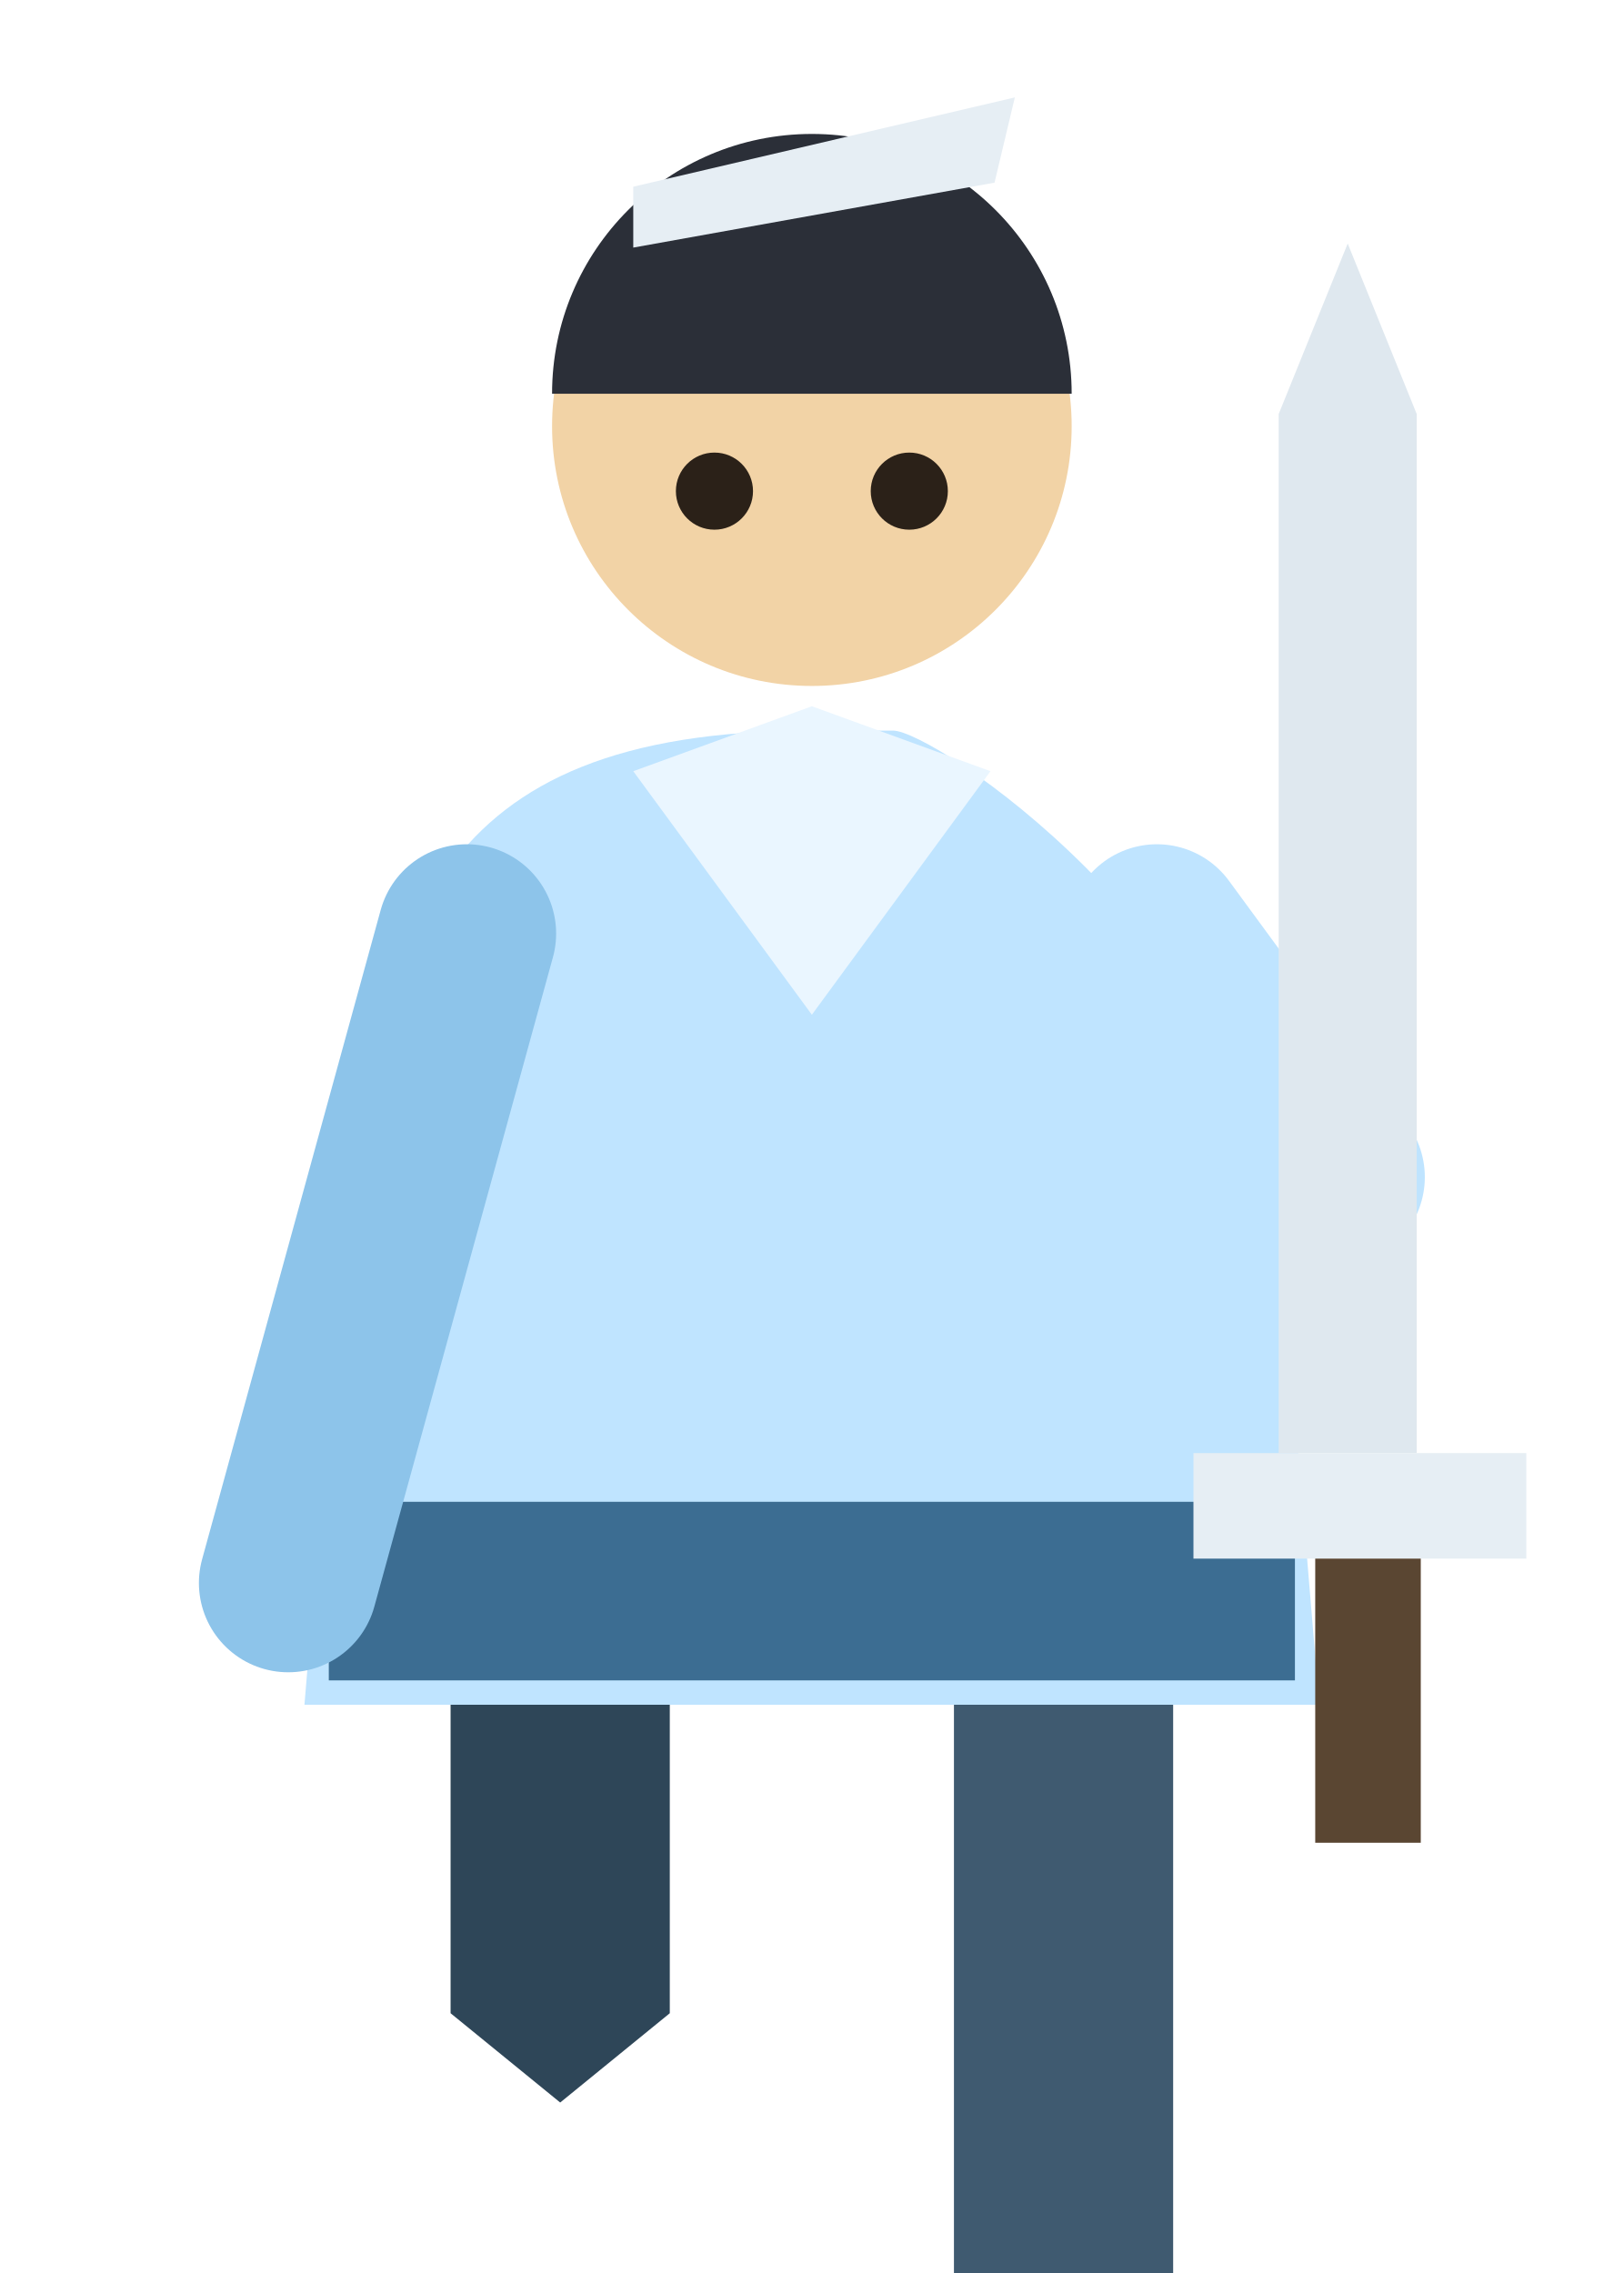
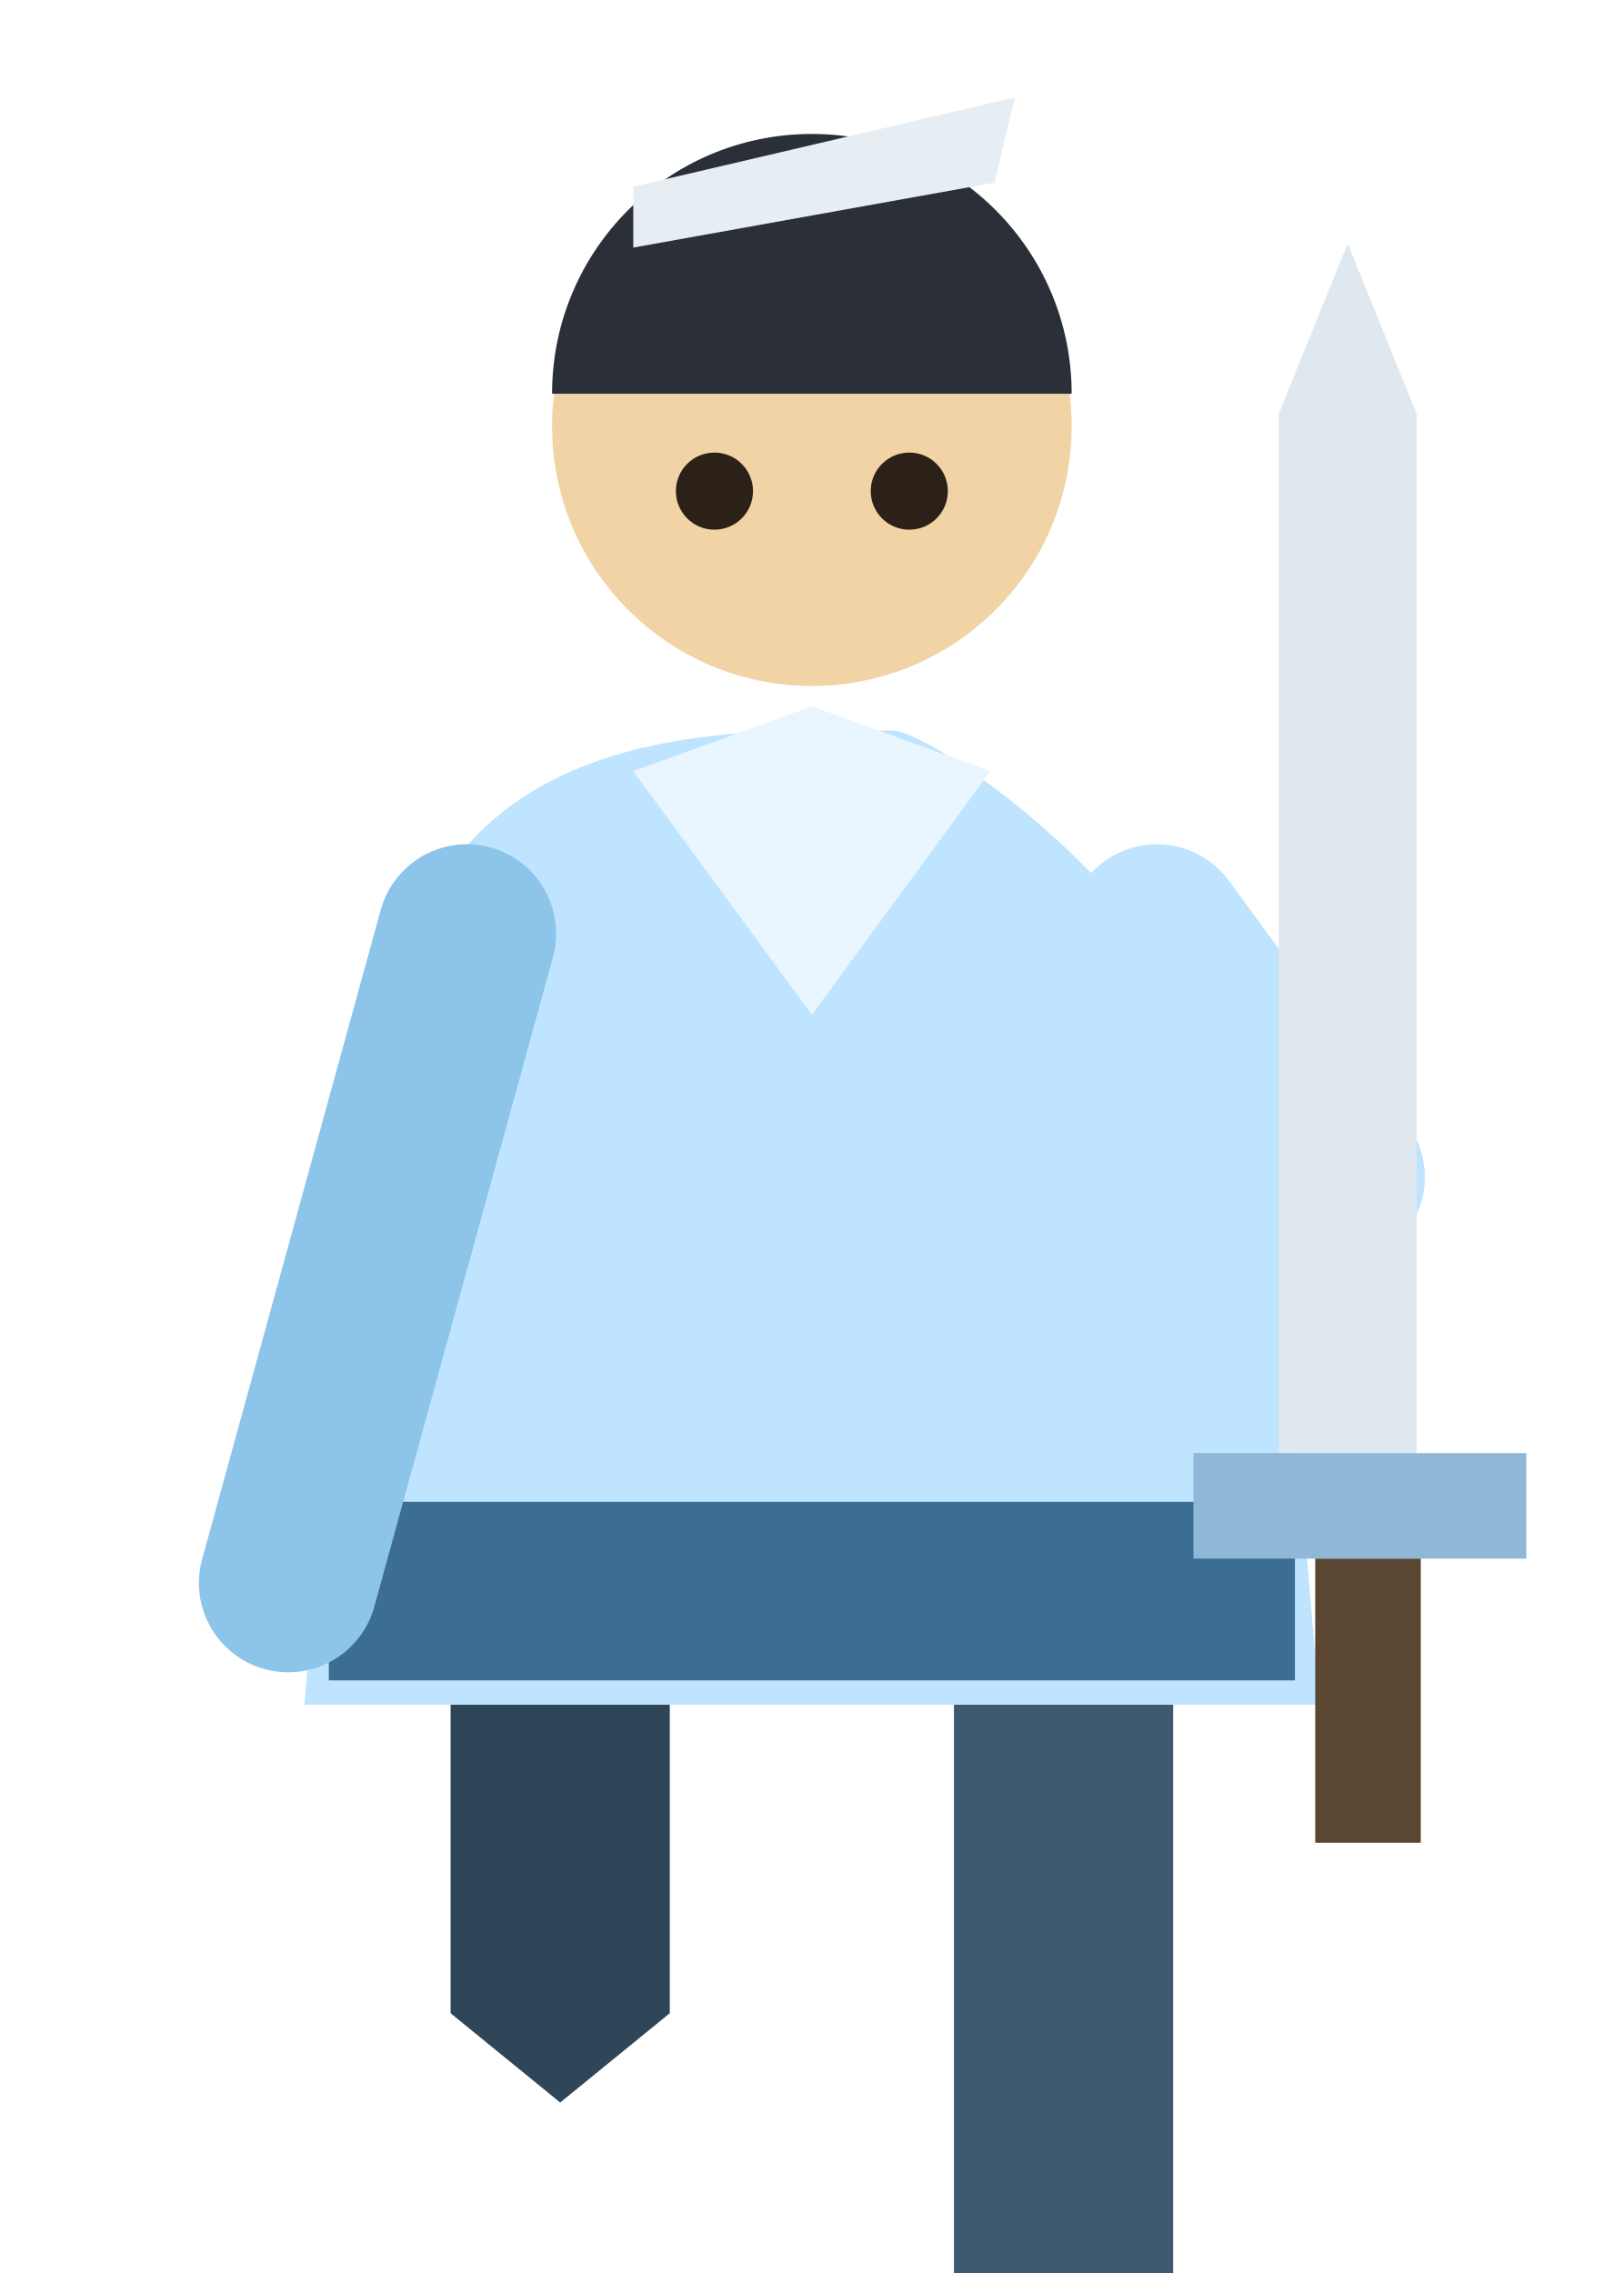
<svg xmlns="http://www.w3.org/2000/svg" viewBox="0 0 40 56" width="40" height="56">
-   <path d="M11.1 42 h5.4 v7.6 l-2.7 2.2 l-2.7 -2.2z" fill="#2e4658" />
-   <path d="M23.5 42 h5.4 v14.0 l-2.7 2.2 l-2.7 -2.2z" fill="#3f5a70" />
+   <path d="M11.1 42.0 h5.4 v7.6 l-2.7 2.2 l-2.7 -2.2z" fill="#2e4658" />
+   <path d="M23.5 42.0 h5.4 v14.0 l-2.7 2.2 l-2.7 -2.2z" fill="#3f5a70" />
  <path d="M20.0 18 c-9.5 0 -10.5 5 -11.5 12 L7.5 42 h25.0 L31.5 30 c-1-7 -8.5-12 -9.5-12z" fill="#bfe4ff" />
  <rect x="8.1" y="37" width="23.8" height="4.4" fill="#3c6d92" />
  <path d="M15.6 19 L20.0 25 L24.4 19 L20.0 17.4z" fill="#eaf6ff" />
  <path d="M11.5 23.0 L7.1 39.0" stroke="#8dc4ea" stroke-width="4.4" stroke-linecap="round" fill="none" />
  <path d="M28.5 23.0 L32.9 29.0" stroke="#bfe4ff" stroke-width="4.4" stroke-linecap="round" fill="none" />
  <circle cx="20.0" cy="10.5" r="6.4" fill="#f2d3a6" />
  <path d="M13.6 9.7 a6.4 6.4 0 0 1 12.8 0 z" fill="#2b2f38" />
  <circle cx="17.6" cy="12.1" r="0.95" fill="#2b2118" />
  <circle cx="22.4" cy="12.1" r="0.95" fill="#2b2118" />
  <path d="M20 3.4c2.5 0 3.9 1.7 3.9 3.1 0 1.3-1.7 2.1-3.9 2.1s-3.9-.8-3.9-2.1c0-1.4 1.4-3.1 3.9-3.1z" fill="#2b2f38" />
  <path d="M15.6 4.6l9.4-2.2-.5 2.1-8.9 1.6z" fill="#e6eef4" />
  <path d="M33.2 6l1.7 4.2v25.6h-3.4V10.2z" fill="#dfe8ef" />
-   <rect x="29.4" y="35.8" width="8.2" height="2.6" fill="#e6eef4" />
+   <rect x="29.4" y="35.8" width="8.2" height="2.6" fill="#8fb8d8" />
  <rect x="32.4" y="38.4" width="2.6" height="7" fill="#5a4632" />
</svg>
